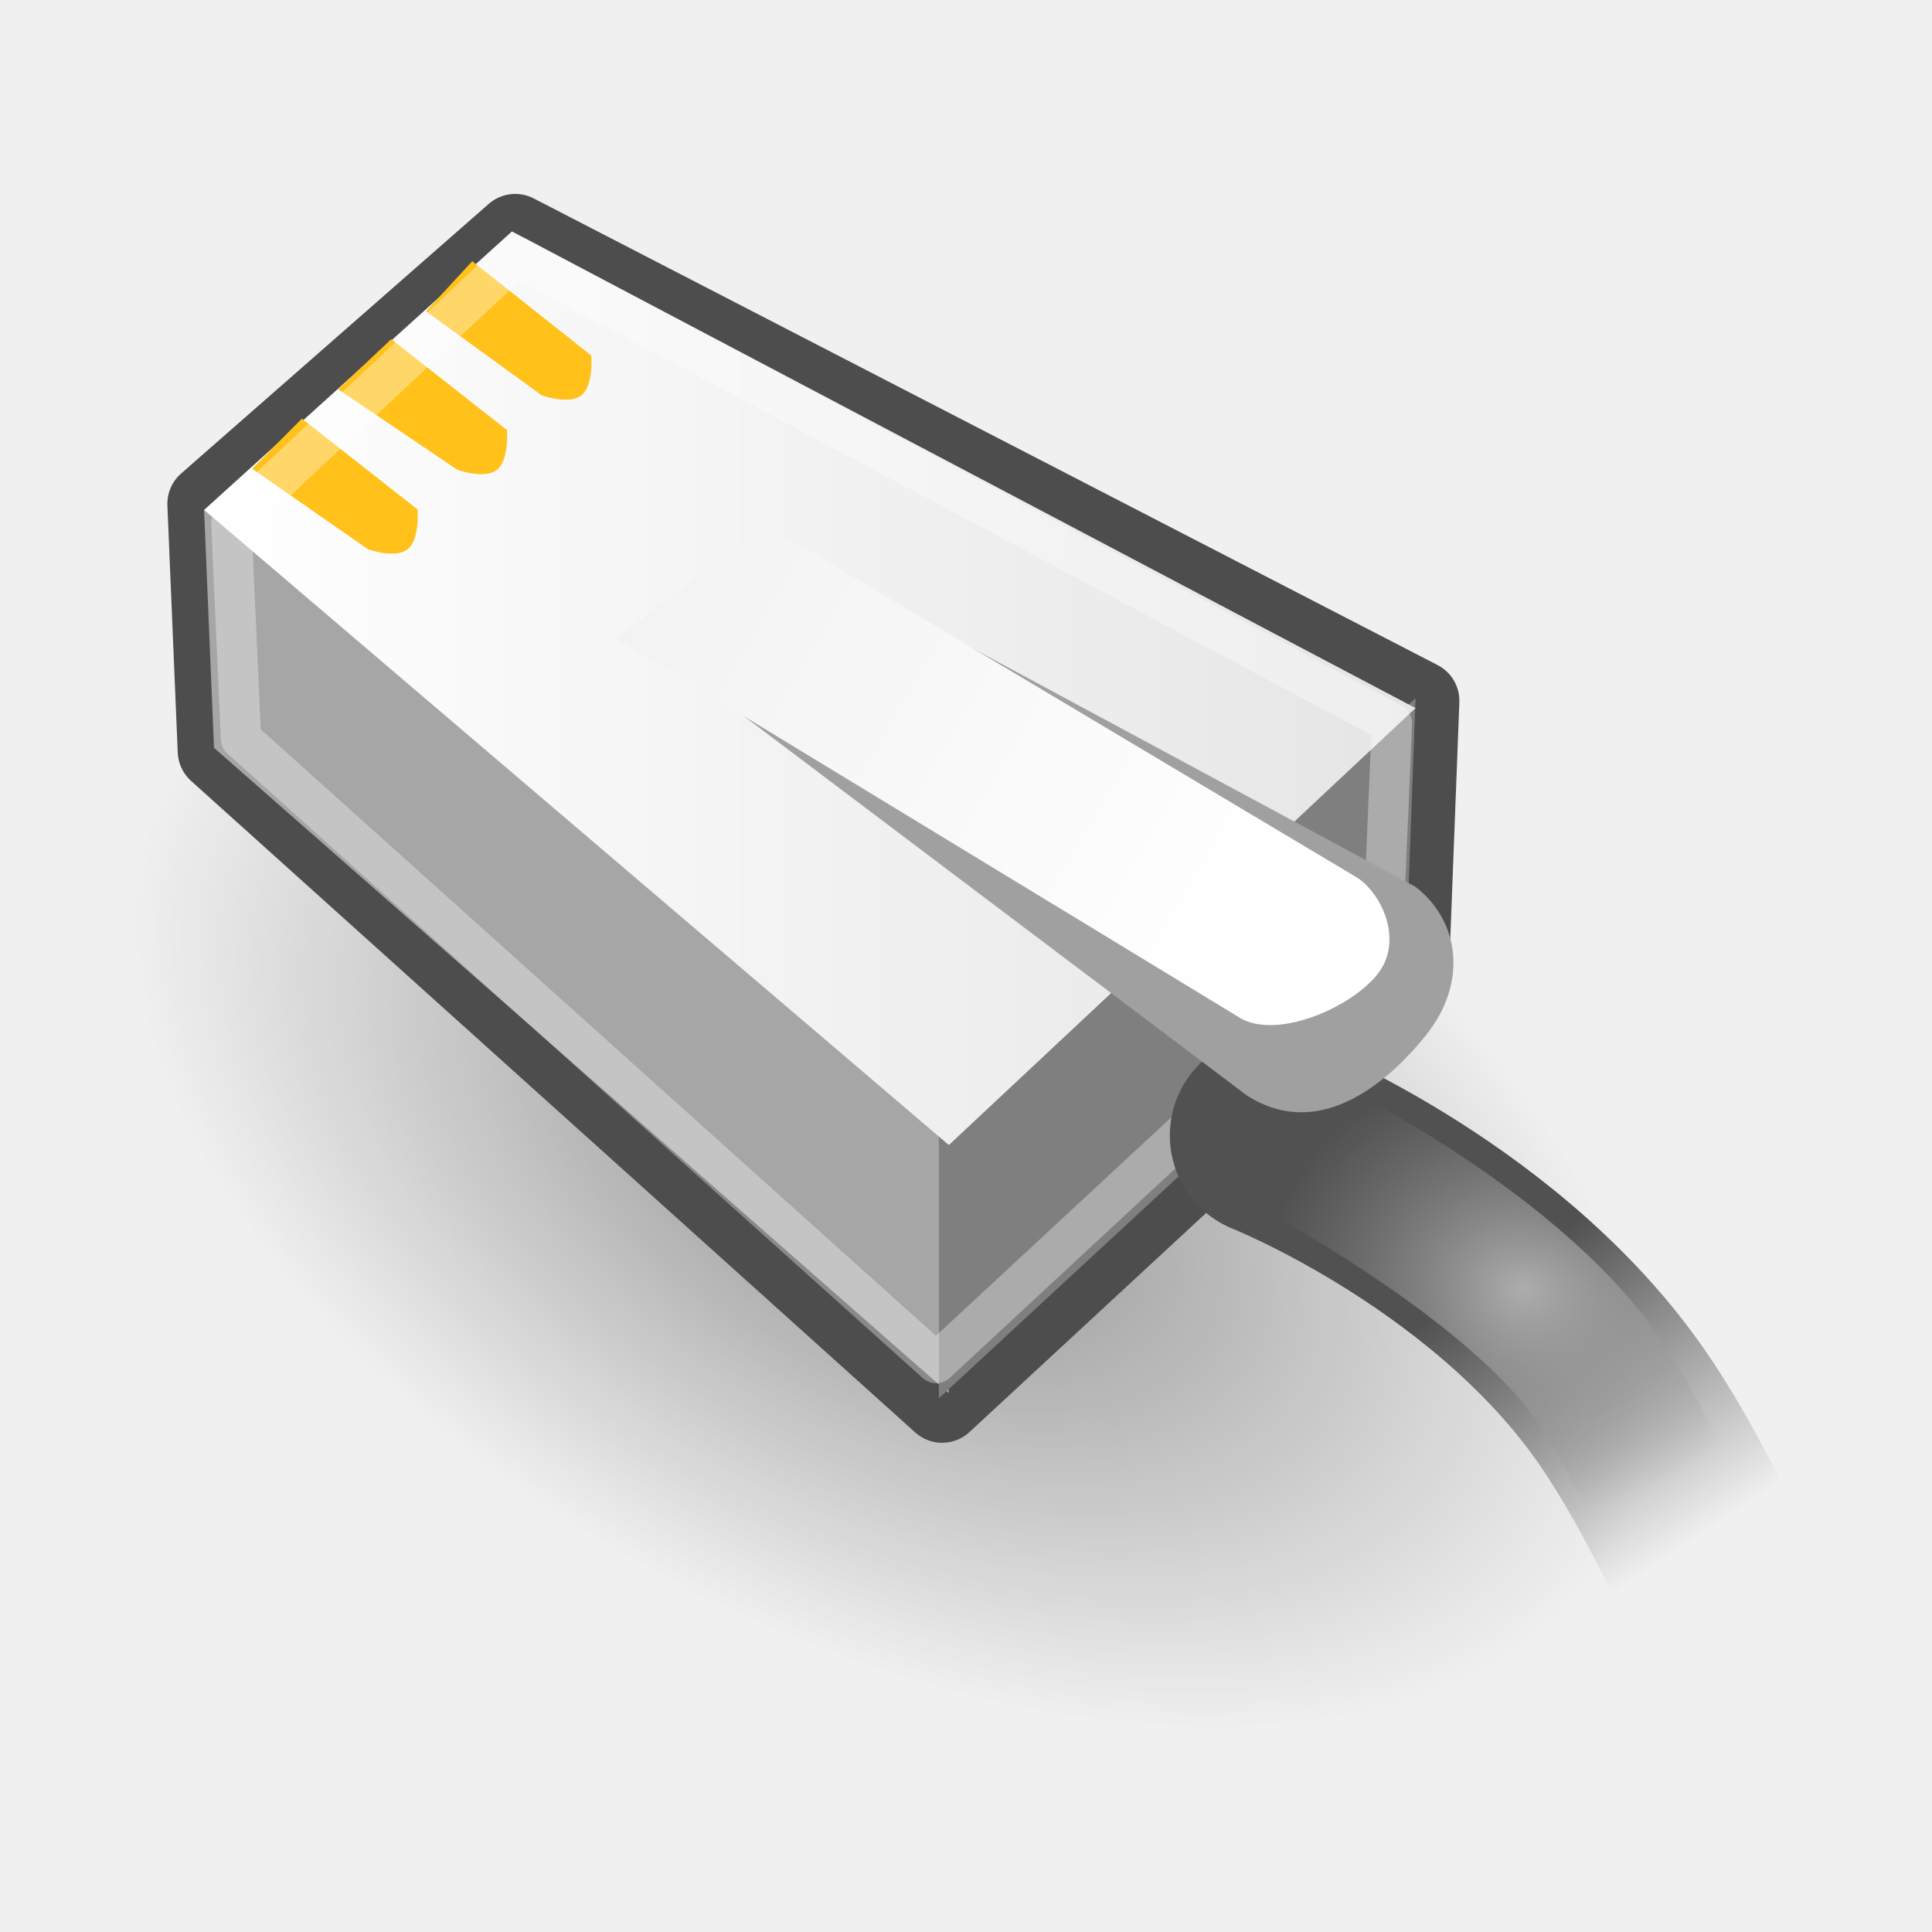
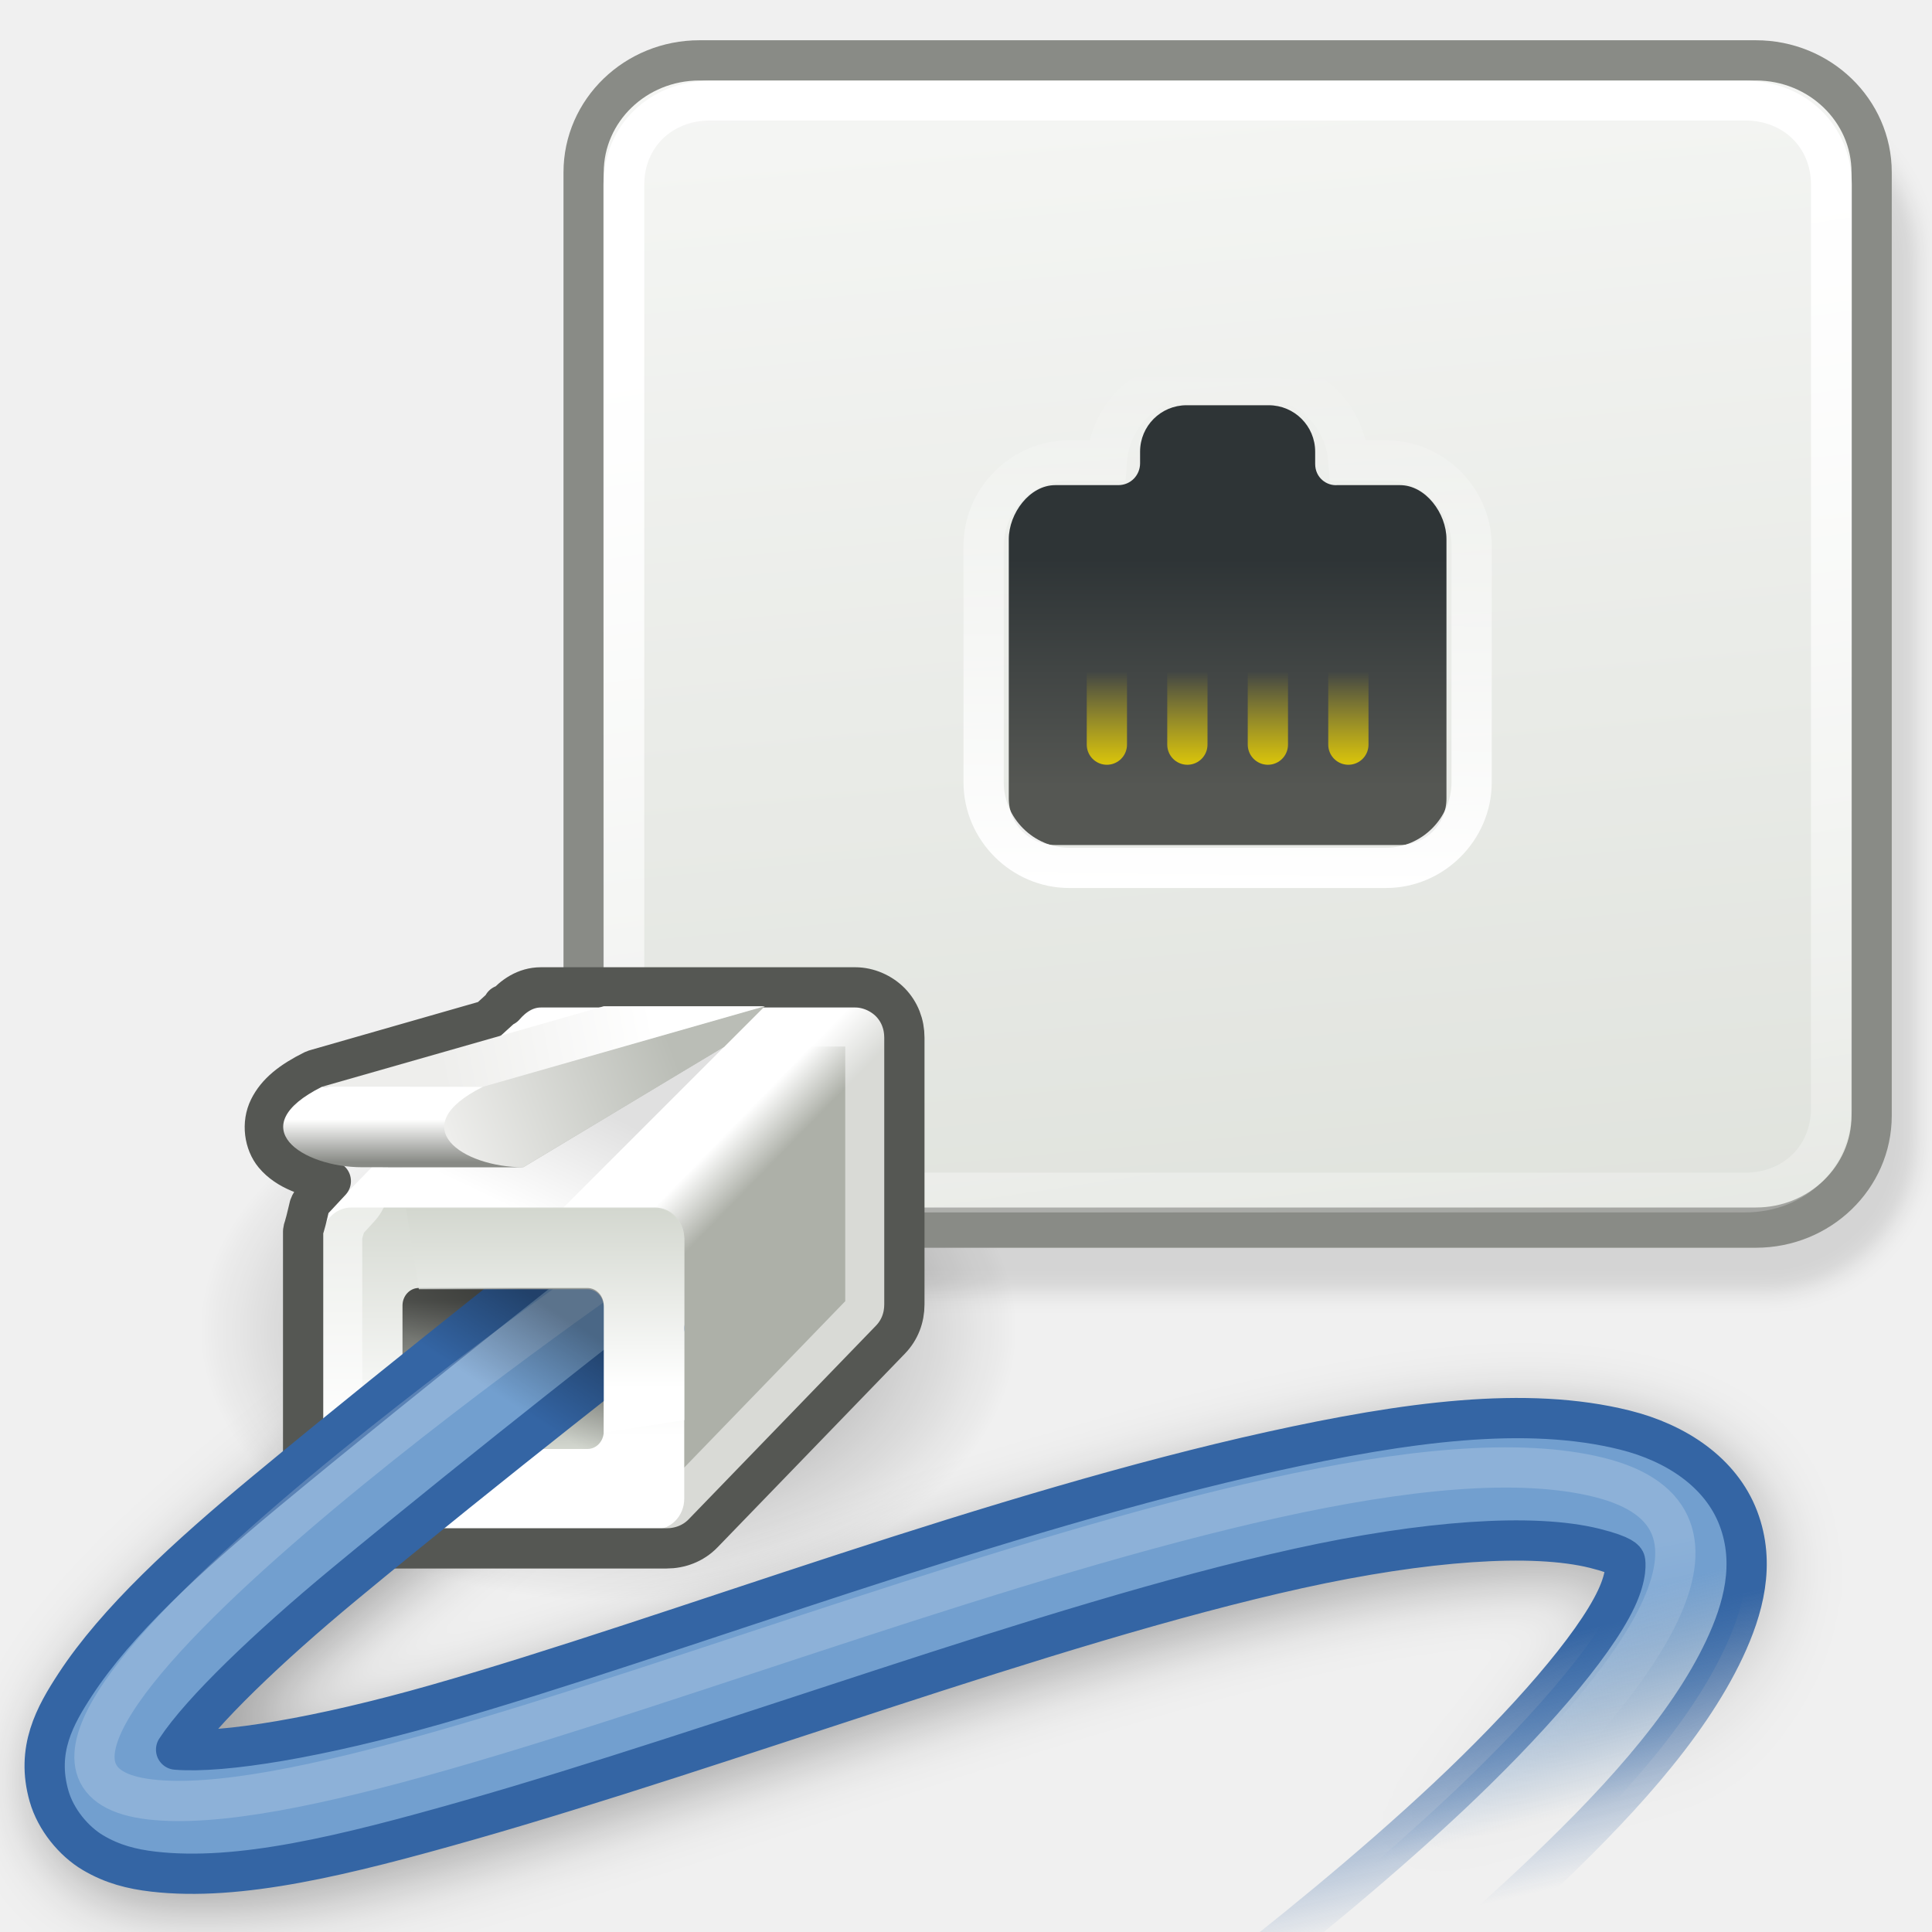
- <svg xmlns="http://www.w3.org/2000/svg" xmlns:xlink="http://www.w3.org/1999/xlink" width="48px" height="48px" id="svg11300">
-   <defs id="defs3">
-     <linearGradient id="linearGradient12836">
-       <stop id="stop12838" offset="0" style="stop-color:#515152;stop-opacity:1;" />
-       <stop id="stop12840" offset="1" style="stop-color:#515152;stop-opacity:0;" />
+ <svg xmlns="http://www.w3.org/2000/svg" xmlns:xlink="http://www.w3.org/1999/xlink" id="svg2" width="48" height="48" version="1.0">
+   <defs id="defs5">
+     <linearGradient id="linearGradient7822">
+       <stop style="stop-color:#000000;stop-opacity:1;" offset="0" id="stop7824" />
+       <stop style="stop-color:#000000;stop-opacity:0;" offset="1" id="stop7826" />
    </linearGradient>
-     <linearGradient id="linearGradient12828">
-       <stop id="stop12830" offset="0" style="stop-color:#cccccd;stop-opacity:1;" />
-       <stop style="stop-color:#adadae;stop-opacity:1;" offset="0" id="stop12862" />
-       <stop id="stop12832" offset="1" style="stop-color:#8f8f90;stop-opacity:0;" />
+     <linearGradient id="linearGradient7812">
+       <stop style="stop-color:#000000;stop-opacity:1;" offset="0" id="stop7814" />
+       <stop style="stop-color:#000000;stop-opacity:0;" offset="1" id="stop7816" />
    </linearGradient>
-     <linearGradient id="linearGradient12810">
-       <stop id="stop12812" offset="0" style="stop-color:#ffffff;stop-opacity:1;" />
-       <stop id="stop12814" offset="1" style="stop-color:#e5e5e5;stop-opacity:1;" />
+     <linearGradient id="linearGradient7688">
+       <stop style="stop-color:#000000;stop-opacity:1;" offset="0" id="stop7690" />
+       <stop style="stop-color:#000000;stop-opacity:0;" offset="1" id="stop7692" />
    </linearGradient>
-     <linearGradient id="linearGradient11625">
-       <stop id="stop11627" offset="0" style="stop-color:#fce94f;stop-opacity:1;" />
-       <stop id="stop11629" offset="1" style="stop-color:#fce94f;stop-opacity:0;" />
+     <linearGradient id="linearGradient7660">
+       <stop style="stop-color:#ffffff;stop-opacity:1;" offset="0" id="stop7662" />
+       <stop style="stop-color:#ffffff;stop-opacity:0;" offset="1" id="stop7664" />
    </linearGradient>
-     <linearGradient id="linearGradient11615">
-       <stop id="stop11617" offset="0" style="stop-color:#636363;stop-opacity:1;" />
-       <stop id="stop11619" offset="1" style="stop-color:#000000;stop-opacity:1;" />
+     <linearGradient id="linearGradient7652">
+       <stop style="stop-color:#729fcf;stop-opacity:1;" offset="0" id="stop7654" />
+       <stop style="stop-color:#729fcf;stop-opacity:0;" offset="1" id="stop7656" />
    </linearGradient>
-     <linearGradient id="linearGradient11602">
-       <stop id="stop11604" offset="0" style="stop-color:#f6f6f6;stop-opacity:1;" />
-       <stop id="stop11606" offset="1" style="stop-color:#e0e0e0;stop-opacity:1;" />
+     <linearGradient id="linearGradient7576">
+       <stop style="stop-color:#3465a4;stop-opacity:1" offset="0" id="stop7578" />
+       <stop style="stop-color:#3465a4;stop-opacity:0" offset="1" id="stop7580" />
    </linearGradient>
-     <linearGradient id="linearGradient11594">
-       <stop id="stop11596" offset="0" style="stop-color:#ffffff;stop-opacity:1;" />
-       <stop id="stop11598" offset="1" style="stop-color:#d1d1d1;stop-opacity:1;" />
+     <linearGradient id="linearGradient7438">
+       <stop style="stop-color:#ffffff;stop-opacity:1;" offset="0" id="stop7440" />
+       <stop style="stop-color:#ffffff;stop-opacity:0;" offset="1" id="stop7442" />
    </linearGradient>
-     <linearGradient id="linearGradient11520">
-       <stop id="stop11522" offset="0" style="stop-color:#ffffff;stop-opacity:1;" />
-       <stop id="stop11524" offset="1" style="stop-color:#dcdcdc;stop-opacity:1;" />
+     <linearGradient id="linearGradient7430">
+       <stop style="stop-color:#ffffff;stop-opacity:1;" offset="0" id="stop7432" />
+       <stop style="stop-color:#ffffff;stop-opacity:0;" offset="1" id="stop7434" />
    </linearGradient>
-     <linearGradient id="linearGradient11508">
-       <stop id="stop11510" offset="0" style="stop-color:#000000;stop-opacity:1;" />
-       <stop id="stop11512" offset="1" style="stop-color:#000000;stop-opacity:0;" />
+     <linearGradient id="linearGradient7422">
+       <stop style="stop-color:#edd400;stop-opacity:1;" offset="0" id="stop7424" />
+       <stop style="stop-color:#edd400;stop-opacity:0;" offset="1" id="stop7426" />
    </linearGradient>
-     <radialGradient gradientTransform="matrix(1.995058,-1.383691e-32,0,1.67151,-27.19988,-29.02822)" gradientUnits="userSpaceOnUse" r="20.531" fy="35.878" fx="24.446" cy="35.878" cx="24.446" id="radialGradient11526" xlink:href="#linearGradient11520" />
-     <radialGradient r="6.566" fy="44.565" fx="30.204" cy="44.565" cx="30.204" gradientTransform="matrix(1,0,0,0.338462,-4.933466e-14,29.48178)" gradientUnits="userSpaceOnUse" id="radialGradient11532" xlink:href="#linearGradient11508" />
-     <linearGradient gradientTransform="matrix(1.061966,0,0,0.837825,-4.389811,0.164729)" gradientUnits="userSpaceOnUse" y2="38.947" x2="31.799" y1="8.947" x1="20.092" id="linearGradient11600" xlink:href="#linearGradient11594" />
-     <linearGradient gradientTransform="matrix(1,0,0,0.837825,-2.875,0.164729)" gradientUnits="userSpaceOnUse" y2="39.447" x2="24.446" y1="12.947" x1="24.446" id="linearGradient11608" xlink:href="#linearGradient11602" />
-     <radialGradient r="4.75" fy="27.75" fx="25" cy="27.75" cx="25" gradientTransform="matrix(3.070491,2.727143e-15,-3.444813e-15,3.878514,-55.26225,-82.65742)" gradientUnits="userSpaceOnUse" id="radialGradient12909" xlink:href="#linearGradient11615" />
-     <linearGradient y2="27.375" x2="21.5" y1="30" x1="21.5" gradientTransform="matrix(1.01625,0,0,1,1.65875,-6.000012)" gradientUnits="userSpaceOnUse" id="linearGradient12918" xlink:href="#linearGradient11625" />
-     <linearGradient y2="27.375" x2="21.5" y1="30" x1="21.5" gradientTransform="matrix(0.985,0,0,1,0.315001,-6.000012)" gradientUnits="userSpaceOnUse" id="linearGradient12921" xlink:href="#linearGradient11625" />
-     <linearGradient y2="27.375" x2="21.5" y1="30" x1="21.5" gradientTransform="matrix(0.985,0,0,1.022813,-1.675625,-6.638771)" gradientUnits="userSpaceOnUse" id="linearGradient12924" xlink:href="#linearGradient11625" />
-     <linearGradient gradientTransform="matrix(0.755725,0,0,0.755725,-25.19847,17.09924)" y2="12.022" x2="62.591" y1="25.21" x1="84.999" gradientUnits="userSpaceOnUse" id="linearGradient12927" xlink:href="#linearGradient12810" />
-     <radialGradient r="7.006" fy="33.399" fx="88.593" cy="33.399" cx="88.593" gradientTransform="matrix(0.732463,0.172296,-0.147115,0.625415,-17.70794,5.185566)" gradientUnits="userSpaceOnUse" id="radialGradient12931" xlink:href="#linearGradient12828" />
-     <linearGradient gradientTransform="matrix(0.755725,0,0,0.755725,-24.84491,17.27602)" y2="36.656" x2="92.062" y1="31.656" x1="88.75" gradientUnits="userSpaceOnUse" id="linearGradient12934" xlink:href="#linearGradient12836" />
-     <linearGradient gradientTransform="matrix(0.755725,0,0,0.755725,-25.19847,17.09924)" y2="21.46" x2="87.529" y1="21.46" x1="65.624" gradientUnits="userSpaceOnUse" id="linearGradient12941" xlink:href="#linearGradient12810" />
-     <radialGradient r="6.566" fy="44.565" fx="30.204" cy="44.565" cx="30.204" gradientTransform="matrix(1,7.106946e-17,-4.3595e-17,0.338462,-5.036557e-14,29.48178)" gradientUnits="userSpaceOnUse" id="radialGradient12962" xlink:href="#linearGradient11508" />
-     <linearGradient xlink:href="#linearGradient12810" id="linearGradient3152" gradientUnits="userSpaceOnUse" gradientTransform="matrix(1.37407,0,0,1.37407,-85.1015,-12.38821)" x1="84.999" y1="25.21" x2="62.591" y2="12.022" />
-     <radialGradient xlink:href="#linearGradient12828" id="radialGradient3156" gradientUnits="userSpaceOnUse" gradientTransform="matrix(0.889444,0.209222,-0.178645,0.759454,-34.9767,-11.86445)" cx="88.593" cy="33.399" fx="88.593" fy="33.399" r="7.006" />
-     <linearGradient xlink:href="#linearGradient12836" id="linearGradient3159" gradientUnits="userSpaceOnUse" gradientTransform="matrix(1.37407,0,0,1.37407,-84.45865,-12.06679)" x1="88.75" y1="31.656" x2="92.062" y2="36.656" />
-     <linearGradient xlink:href="#linearGradient12810" id="linearGradient3166" gradientUnits="userSpaceOnUse" gradientTransform="matrix(1.37407,0,0,1.37407,-85.1015,-12.38821)" x1="65.624" y1="21.46" x2="87.529" y2="21.46" />
+     <linearGradient id="linearGradient7340">
+       <stop style="stop-color:#2e3436;stop-opacity:1;" offset="0" id="stop7342" />
+       <stop style="stop-color:#555753;stop-opacity:1" offset="1" id="stop7344" />
+     </linearGradient>
+     <linearGradient id="linearGradient7277">
+       <stop style="stop-color:#555753;stop-opacity:1" offset="0" id="stop7279" />
+       <stop style="stop-color:#d3d7cf;stop-opacity:1" offset="1" id="stop7281" />
+     </linearGradient>
+     <linearGradient id="linearGradient7269">
+       <stop id="stop7271" offset="0" style="stop-color:#ffffff;stop-opacity:1;" />
+       <stop id="stop7273" offset="1" style="stop-color:#d3d7cf;stop-opacity:1" />
+     </linearGradient>
+     <linearGradient id="linearGradient7263">
+       <stop id="stop7265" offset="0" style="stop-color:#adb0a8;stop-opacity:1;" />
+       <stop id="stop7267" offset="1" style="stop-color:#ffffff;stop-opacity:1" />
+     </linearGradient>
+     <linearGradient id="linearGradient7257">
+       <stop id="stop7259" offset="0" style="stop-color:#000000;stop-opacity:1" />
+       <stop id="stop7261" offset="1" style="stop-color:#000000;stop-opacity:0;" />
+     </linearGradient>
+     <linearGradient id="linearGradient7245">
+       <stop style="stop-color:#eeeeec;stop-opacity:1;" offset="0" id="stop7247" />
+       <stop style="stop-color:#ffffff;stop-opacity:1;" offset="1" id="stop7249" />
+     </linearGradient>
+     <linearGradient id="linearGradient7237">
+       <stop style="stop-color:#eeeeec;stop-opacity:1" offset="0" id="stop7239" />
+       <stop style="stop-color:#babdb6;stop-opacity:1;" offset="1" id="stop7241" />
+     </linearGradient>
+     <linearGradient id="linearGradient7186">
+       <stop style="stop-color:#888a85;stop-opacity:1;" offset="0" id="stop7188" />
+       <stop style="stop-color:#ffffff;stop-opacity:1;" offset="1" id="stop7190" />
+     </linearGradient>
+     <linearGradient id="linearGradient6991">
+       <stop style="stop-color:#d3d7cf;stop-opacity:1" offset="0" id="stop6993" />
+       <stop style="stop-color:#ffffff;stop-opacity:1" offset="1" id="stop6995" />
+     </linearGradient>
+     <linearGradient xlink:href="#linearGradient6991" id="linearGradient6047" gradientUnits="userSpaceOnUse" gradientTransform="matrix(2,0,0,1.933333,43.5,0.533333)" x1="-7.975" y1="25.357" x2="-11.006" y2="-6.568" />
+     <linearGradient xlink:href="#linearGradient7340" id="linearGradient7346" x1="32.812" y1="21" x2="32.812" y2="26.205" gradientUnits="userSpaceOnUse" gradientTransform="matrix(1.08749,0,0,1.086371,-1.580953,-8.943347)" />
+     <linearGradient xlink:href="#linearGradient7422" id="linearGradient7428" x1="30.312" y1="27.313" x2="30.312" y2="24.688" gradientUnits="userSpaceOnUse" />
+     <linearGradient xlink:href="#linearGradient7430" id="linearGradient7436" x1="28.875" y1="29" x2="29" y2="16" gradientUnits="userSpaceOnUse" gradientTransform="translate(1,-7)" />
+     <linearGradient xlink:href="#linearGradient7438" id="linearGradient7444" x1="-7.852" y1="3.755" x2="-5.51" y2="18.938" gradientUnits="userSpaceOnUse" />
+     <linearGradient xlink:href="#linearGradient7422" id="linearGradient7446" gradientUnits="userSpaceOnUse" x1="30.312" y1="27.313" x2="30.312" y2="24.688" />
+     <linearGradient xlink:href="#linearGradient7422" id="linearGradient7448" gradientUnits="userSpaceOnUse" x1="30.312" y1="27.313" x2="30.312" y2="24.688" />
+     <linearGradient xlink:href="#linearGradient7422" id="linearGradient7450" gradientUnits="userSpaceOnUse" x1="30.312" y1="27.313" x2="30.312" y2="24.688" />
+     <linearGradient xlink:href="#linearGradient7422" id="linearGradient7452" gradientUnits="userSpaceOnUse" x1="30.312" y1="27.313" x2="30.312" y2="24.688" />
+     <linearGradient xlink:href="#linearGradient7263" id="linearGradient7555" gradientUnits="userSpaceOnUse" x1="1.626" y1="55.219" x2="0.822" y2="54.416" />
+     <linearGradient xlink:href="#linearGradient7269" id="linearGradient7557" gradientUnits="userSpaceOnUse" gradientTransform="matrix(0.9642856,0,0,0.9722222,-0.2500008,1.694444)" x1="-4.221" y1="59.879" x2="-4.221" y2="54.708" />
+     <linearGradient xlink:href="#linearGradient7257" id="linearGradient7559" gradientUnits="userSpaceOnUse" gradientTransform="translate(-4,-24)" x1="-1.989" y1="51.138" x2="-3.359" y2="54" />
+     <linearGradient xlink:href="#linearGradient7237" id="linearGradient7561" gradientUnits="userSpaceOnUse" gradientTransform="translate(-4,-24)" x1="-4.685" y1="52.64" x2="0.884" y2="50.563" />
+     <linearGradient xlink:href="#linearGradient7245" id="linearGradient7563" gradientUnits="userSpaceOnUse" gradientTransform="translate(-4,-24)" x1="-5.082" y1="50.519" x2="0.265" y2="49.458" />
+     <linearGradient xlink:href="#linearGradient7186" id="linearGradient7565" gradientUnits="userSpaceOnUse" gradientTransform="translate(-4,-24)" x1="-5.969" y1="52.875" x2="-5.969" y2="51.812" />
+     <linearGradient xlink:href="#linearGradient7277" id="linearGradient7567" gradientUnits="userSpaceOnUse" gradientTransform="matrix(1,0,0,1.028572,-4,-25.14287)" x1="-3.536" y1="55.867" x2="-3.536" y2="59.445" />
+     <linearGradient xlink:href="#linearGradient7269" id="linearGradient7574" gradientUnits="userSpaceOnUse" gradientTransform="matrix(1.125,0,0,1.166667,15.875,-34.13542)" x1="-4.11" y1="58.808" x2="-4.11" y2="55" />
+     <linearGradient xlink:href="#linearGradient7576" id="linearGradient7582" x1="38.75" y1="40.625" x2="40.125" y2="46.562" gradientUnits="userSpaceOnUse" />
+     <linearGradient xlink:href="#linearGradient7652" id="linearGradient7658" x1="37.625" y1="40.312" x2="38.875" y2="45.062" gradientUnits="userSpaceOnUse" />
+     <linearGradient xlink:href="#linearGradient7660" id="linearGradient7666" x1="41.188" y1="38.312" x2="42.124" y2="42.938" gradientUnits="userSpaceOnUse" />
+     <linearGradient xlink:href="#linearGradient7688" id="linearGradient7694" x1="28.625" y1="41.125" x2="30.5" y2="47.812" gradientUnits="userSpaceOnUse" />
+     <linearGradient xlink:href="#linearGradient7812" id="linearGradient7818" x1="-6.406" y1="32.438" x2="-7.781" y2="34.562" gradientUnits="userSpaceOnUse" />
+     <radialGradient xlink:href="#linearGradient7822" id="radialGradient7828" cx="14.363" cy="34.786" fx="14.363" fy="34.786" r="8.795" gradientTransform="matrix(1,0,0,0.6884422,0,10.83783)" gradientUnits="userSpaceOnUse" />
+     <filter id="filter5386">
+       <feGaussianBlur stdDeviation="0.263" id="feGaussianBlur5388" />
+     </filter>
+     <filter id="filter5406">
+       <feGaussianBlur stdDeviation="0.782" id="feGaussianBlur5408" />
+     </filter>
  </defs>
-   <g id="layer1">
-     <path transform="matrix(2.752736,1.43844,-2.455422,4.679605,48.40044,-223.0412)" d="M 36.77 44.565 A 6.566 2.222 0 1 1  23.638,44.565 A 6.566 2.222 0 1 1  36.77 44.565 z" id="path12960" style="opacity:0.406;color:#000000;fill:url(#radialGradient12962);fill-opacity:1;fill-rule:evenodd;stroke:none;stroke-width:2.814;stroke-linecap:butt;stroke-linejoin:miter;marker:none;marker-start:none;marker-mid:none;marker-end:none;stroke-miterlimit:10;stroke-dasharray:none;stroke-dashoffset:0;stroke-opacity:1;visibility:visible;display:inline;overflow:visible" />
-     <path id="path12803" d="M 12.801,5.818 L 5.158,12.517 L 5.415,18.657 L 23.407,34.845 L 35.001,24.111 L 35.258,17.412 L 12.801,5.818 z " style="color:#000000;fill:#484848;fill-opacity:1;fill-rule:evenodd;stroke:#4d4d4d;stroke-width:2;stroke-linecap:round;stroke-linejoin:round;marker:none;marker-start:none;marker-mid:none;marker-end:none;stroke-miterlimit:10;stroke-dasharray:none;stroke-dashoffset:0;stroke-opacity:1;visibility:visible;display:inline;overflow:visible" />
-     <path id="path12787" d="M 5.07,12.658 L 5.317,18.579 L 23.574,34.616 L 23.327,28.201 L 5.07,12.658 z " style="color:#000000;fill:#a6a6a6;fill-opacity:1;fill-rule:evenodd;stroke:none;stroke-width:1;stroke-linecap:butt;stroke-linejoin:bevel;marker:none;marker-start:none;marker-mid:none;marker-end:none;stroke-miterlimit:10;stroke-dasharray:none;stroke-dashoffset:0;stroke-opacity:1;visibility:visible;display:inline;overflow:visible" />
-     <path id="path12789" d="M 23.327,28.201 L 23.327,34.739 L 34.923,24.007 L 35.169,17.346 L 23.327,28.201 z " style="color:#000000;fill:#7f7f7f;fill-opacity:1;fill-rule:evenodd;stroke:none;stroke-width:1;stroke-linecap:butt;stroke-linejoin:bevel;marker:none;marker-start:none;marker-mid:none;marker-end:none;stroke-miterlimit:10;stroke-dasharray:none;stroke-dashoffset:0;stroke-opacity:1;visibility:visible;display:inline;overflow:visible" />
-     <path id="path12791" d="M 5.07,12.669 L 23.574,28.448 L 35.169,17.592 L 12.719,5.75 L 5.07,12.669 z " style="color:#000000;fill:url(#linearGradient3166);fill-opacity:1;fill-rule:evenodd;stroke:none;stroke-width:1;stroke-linecap:butt;stroke-linejoin:bevel;marker:none;marker-start:none;marker-mid:none;marker-end:none;stroke-miterlimit:10;stroke-dasharray:none;stroke-dashoffset:0;stroke-opacity:1;visibility:visible;display:inline;overflow:visible" />
-     <path id="path12793" d="M 6.266,11.645 L 9.141,13.645 C 9.141,13.645 9.82,13.892 10.128,13.645 C 10.436,13.398 10.375,12.658 10.375,12.658 L 7.5,10.4 L 6.266,11.645 z " style="color:#000000;fill:#ffc11a;fill-opacity:1;fill-rule:evenodd;stroke:none;stroke-width:1;stroke-linecap:butt;stroke-linejoin:bevel;marker:none;marker-start:none;marker-mid:none;marker-end:none;stroke-miterlimit:10;stroke-dasharray:none;stroke-dashoffset:0;stroke-opacity:1;visibility:visible;display:inline;overflow:visible" />
-     <path style="color:#000000;fill:#ffc11a;fill-opacity:1;fill-rule:evenodd;stroke:none;stroke-width:1;stroke-linecap:butt;stroke-linejoin:bevel;marker:none;marker-start:none;marker-mid:none;marker-end:none;stroke-miterlimit:10;stroke-dasharray:none;stroke-dashoffset:0;stroke-opacity:1;visibility:visible;display:inline;overflow:visible" d="M 8.401,9.671 L 11.362,11.671 C 11.362,11.671 12.04,11.918 12.348,11.671 C 12.657,11.425 12.595,10.684 12.595,10.684 L 9.72,8.427 L 8.401,9.671 z " id="path12795" />
-     <path id="path12797" d="M 10.584,7.735 L 13.459,9.821 C 13.459,9.821 14.137,10.068 14.446,9.821 C 14.754,9.574 14.692,8.834 14.692,8.834 L 11.732,6.49 L 10.584,7.735 z " style="color:#000000;fill:#ffc11a;fill-opacity:1;fill-rule:evenodd;stroke:none;stroke-width:1;stroke-linecap:butt;stroke-linejoin:bevel;marker:none;marker-start:none;marker-mid:none;marker-end:none;stroke-miterlimit:10;stroke-dasharray:none;stroke-dashoffset:0;stroke-opacity:1;visibility:visible;display:inline;overflow:visible" />
-     <path style="opacity:0.342;color:#000000;fill:none;fill-opacity:1;fill-rule:evenodd;stroke:#ffffff;stroke-width:1;stroke-linecap:round;stroke-linejoin:round;marker:none;marker-start:none;marker-mid:none;marker-end:none;stroke-miterlimit:10;stroke-dasharray:none;stroke-dashoffset:0;stroke-opacity:1;visibility:visible;display:inline;overflow:visible" d="M 12.83,6.369 L 5.748,13.005 L 5.987,18.351 L 23.258,33.865 L 34.344,23.575 L 34.582,17.97 L 12.83,6.369 z " id="path12820" />
-     <path id="path12822" d="M 31.564,28.211 C 31.564,28.211 37.404,30.529 40.496,35.253 C 43.587,39.976 45.305,46.846 45.305,46.846" style="color:#000000;fill:none;fill-opacity:1;fill-rule:evenodd;stroke:url(#linearGradient3159);stroke-width:5;stroke-linecap:round;stroke-linejoin:bevel;marker:none;marker-start:none;marker-mid:none;marker-end:none;stroke-miterlimit:10;stroke-dasharray:none;stroke-dashoffset:0;stroke-opacity:1;visibility:visible;display:inline;overflow:visible" />
-     <path id="path12824" d="M 32.201,26.733 C 31.368,26.834 30.709,27.486 30.601,28.318 C 30.493,29.15 30.963,29.949 31.742,30.26 C 31.742,30.26 36.625,32.925 38.261,35.424 C 40.05,38.157 41.243,42.622 41.243,42.622 C 41.497,43.604 42.498,44.195 43.48,43.941 C 44.462,43.688 45.053,42.686 44.799,41.704 C 44.799,41.704 43.699,36.993 41.358,33.417 C 38.864,29.606 33.118,26.876 33.118,26.876 C 32.83,26.75 32.514,26.701 32.201,26.733 z " style="color:#000000;fill:url(#radialGradient3156);fill-opacity:1;fill-rule:evenodd;stroke:none;stroke-width:4;stroke-linecap:round;stroke-linejoin:bevel;marker:none;marker-start:none;marker-mid:none;marker-end:none;stroke-miterlimit:10;stroke-dasharray:none;stroke-dashoffset:0;stroke-opacity:1;visibility:visible;display:inline;overflow:visible" />
-     <path style="color:#000000;fill:#a0a0a1;fill-opacity:1;fill-rule:evenodd;stroke:none;stroke-width:1;stroke-linecap:butt;stroke-linejoin:bevel;marker:none;marker-start:none;marker-mid:none;marker-end:none;stroke-miterlimit:10;stroke-dasharray:none;stroke-dashoffset:0;stroke-opacity:1;visibility:visible;display:inline;overflow:visible" d="M 15.926,15.865 L 30.975,27.214 C 32.702,28.324 34.368,27.029 35.416,25.734 C 36.465,24.439 36.28,22.897 35.169,22.033 L 19.133,13.398 L 15.926,15.865 z " id="path12801" />
-     <path id="path12799" d="M 15.309,15.865 L 30.729,25.241 C 31.592,25.857 33.442,25.117 34.183,24.254 C 34.923,23.39 34.306,22.157 33.689,21.787 L 19.01,13.028 L 15.309,15.865 z " style="color:#000000;fill:url(#linearGradient3152);fill-opacity:1;fill-rule:evenodd;stroke:none;stroke-width:1;stroke-linecap:butt;stroke-linejoin:bevel;marker:none;marker-start:none;marker-mid:none;marker-end:none;stroke-miterlimit:10;stroke-dasharray:none;stroke-dashoffset:0;stroke-opacity:1;visibility:visible;display:inline;overflow:visible" />
+   <path style="fill:#ffffff;fill-opacity:1;fill-rule:evenodd;stroke:none;stroke-width:1;stroke-linecap:round;stroke-linejoin:miter;stroke-miterlimit:4;stroke-dashoffset:0.7;stroke-opacity:0.992" d="M 5,12 L 8,12 L 10,12 L 7,12 L 5,12 z " id="path7013" />
+   <path style="opacity:0.459;fill:url(#radialGradient7828);fill-opacity:1;fill-rule:evenodd;stroke:none;stroke-width:1;stroke-linecap:round;stroke-linejoin:round;stroke-miterlimit:4;stroke-dasharray:none;stroke-dashoffset:0.7;stroke-opacity:1" id="path7820" d="M 23.158 34.786 A 8.795 6.055 0 1 1  5.568,34.786 A 8.795 6.055 0 1 1  23.158 34.786 z" transform="matrix(1.155993,0,0,1.116788,-1.489239,-5.812592)" />
+   <rect style="opacity:0.12;fill:#000000;fill-opacity:1;fill-rule:evenodd;stroke:none;stroke-width:1;stroke-linecap:round;stroke-linejoin:round;stroke-miterlimit:4;stroke-dasharray:none;stroke-dashoffset:0.7;stroke-opacity:0.992;filter:url(#filter5386)" id="rect7696" width="32" height="29" x="15.375" y="2.875" rx="3.723" ry="3.723" transform="matrix(1.015625,0,0,1.015625,-0.4902344,-0.2714844)" />
+   <rect style="fill:url(#linearGradient6047);fill-opacity:1;fill-rule:evenodd;stroke:#888a85;stroke-width:1;stroke-linecap:round;stroke-linejoin:round;stroke-miterlimit:4;stroke-dasharray:none;stroke-dashoffset:0.7;stroke-opacity:0.992" id="rect5925" width="32" height="29" x="14.5" y="1.5" rx="2.877" ry="2.781" />
+   <path style="fill:none;fill-opacity:1;fill-rule:evenodd;stroke:url(#linearGradient7444);stroke-width:0.473;stroke-linecap:round;stroke-linejoin:round;stroke-miterlimit:4;stroke-dasharray:none;stroke-dashoffset:0.7;stroke-opacity:0.992" id="path6964" d="M -12.5,1.5 C -13.073,1.5 -13.5,1.927 -13.5,2.5 L -13.5,13.5 C -13.5,14.073 -13.073,14.5 -12.5,14.5 L -0.5,14.5 C 0.073,14.5 0.5,14.073 0.5,13.5 L 0.5,2.5 C 0.5,1.927 0.073,1.5 -0.5,1.5 L -12.5,1.5 z " transform="matrix(2.142857,0,0,2.08678,44.42857,-0.6301697)" />
+   <path style="opacity:0.319;fill:url(#linearGradient7694);fill-opacity:1;fill-rule:evenodd;stroke:none;stroke-width:1;stroke-linecap:butt;stroke-linejoin:round;stroke-miterlimit:4;stroke-dasharray:none;stroke-opacity:1;filter:url(#filter5406)" id="path7678" d="M 14.688,31 C 14.619,31.018 14.555,31.05 14.5,31.094 C 14.5,31.094 10.195,34.416 6.281,37.656 C 4.316,39.283 2.516,40.914 1.438,42.562 C 0.915,43.362 0.334,44.405 0.719,45.75 C 0.928,46.481 1.455,47.11 2.062,47.469 C 2.617,47.796 3.167,47.933 3.75,48 C 6.021,48.262 8.658,47.609 11.781,46.719 C 14.912,45.826 18.485,44.604 22.062,43.438 C 25.64,42.271 29.262,41.155 32.375,40.469 C 35.482,39.784 38.134,39.627 39.5,39.969 C 39.719,40.023 39.763,40.031 39.844,40.062 C 39.824,40.169 39.787,40.288 39.688,40.5 C 39.197,41.541 37.544,43.482 35.625,45.281 C 31.78,48.886 26.844,52.375 26.844,52.375 C 26.73,52.453 26.653,52.573 26.63,52.708 C 26.606,52.843 26.638,52.982 26.719,53.094 L 28.469,55.531 C 28.638,55.738 28.938,55.779 29.156,55.625 C 29.156,55.625 34.221,52.113 38.375,48.219 C 40.449,46.274 42.326,44.285 43.312,42.188 C 43.805,41.141 44.158,39.848 43.656,38.531 C 43.146,37.192 41.882,36.377 40.5,36.031 C 37.894,35.38 34.829,35.822 31.469,36.562 C 28.103,37.305 24.426,38.447 20.812,39.625 C 17.2,40.803 13.694,41.995 10.719,42.844 C 8.538,43.466 6.827,43.771 5.594,43.875 C 6.379,43 7.471,41.918 8.844,40.781 C 12.555,37.709 16.812,34.406 16.812,34.406 C 17.03,34.246 17.084,33.945 16.938,33.719 L 15.25,31.219 C 15.131,31.031 14.903,30.942 14.688,31 z" transform="translate(0.25,-0.625)" />
+   <g id="g7542" transform="translate(20,0)">
+     <g transform="matrix(1.166667,0,0,1.2,-3.833333,-36.2)" id="g7162">
+       <path style="fill:url(#linearGradient7555);fill-opacity:1;fill-rule:evenodd;stroke:none;stroke-width:1;stroke-linecap:round;stroke-linejoin:miter;stroke-miterlimit:4;stroke-dashoffset:0.7;stroke-opacity:0.992" d="M -2.344,51 C -2.549,51 -2.725,51.101 -2.844,51.25 L -6.859,55.25 C -6.894,55.382 -6.958,55.521 -7,55.656 L -7,61.177 C -7,61.541 -6.703,61.833 -6.344,61.833 L 0.344,61.833 C 0.524,61.833 0.695,61.764 0.812,61.646 L 4.812,57.646 C 4.93,57.527 5,57.359 5,57.177 L 5,51.656 C 5,51.474 4.93,51.306 4.812,51.188 C 4.693,51.069 4.524,51 4.344,51 L -2.344,51 z " id="rect6100" />
+       <path style="fill:url(#linearGradient7557);fill-opacity:1;fill-rule:evenodd;stroke:none;stroke-width:1;stroke-linecap:round;stroke-linejoin:miter;stroke-miterlimit:4;stroke-dashoffset:0.7;stroke-opacity:0.992" d="M -6.374,55.167 L 0.088,55.167 C 0.435,55.167 0.714,55.451 0.714,55.805 L 0.714,61.195 C 0.714,61.549 0.435,61.833 0.088,61.833 L -6.374,61.833 C -6.721,61.833 -7,61.549 -7,61.195 L -7,55.805 C -7,55.451 -6.721,55.167 -6.374,55.167 z " id="path6105" />
+     </g>
+     <path id="path7253" d="M -5,25 L -10,30 L -6,30 L -1,25 L -5,25" style="opacity:0.123;fill:url(#linearGradient7559);fill-opacity:1;fill-rule:evenodd;stroke:none;stroke-width:1px;stroke-linecap:butt;stroke-linejoin:miter;stroke-opacity:1" />
+     <path id="path6126" d="M -1,25 L -10.5,29 L -7,29 L -2,26 L -1,25" style="fill:#babdb6;fill-rule:evenodd;stroke:none;stroke-width:1px;stroke-linecap:butt;stroke-linejoin:miter;stroke-opacity:1" />
+     <path id="path7235" d="M -6.562,25.5 C -6.586,25.5 -6.617,25.506 -6.719,25.625 C -6.749,25.648 -6.78,25.669 -6.812,25.688 C -6.832,25.709 -6.853,25.73 -6.875,25.75 C -6.895,25.772 -6.916,25.793 -6.938,25.812 L -6.969,25.812 C -6.989,25.834 -7.009,25.855 -7.031,25.875 L -7.219,26.062 C -7.326,26.163 -7.454,26.238 -7.594,26.281 L -11.844,27.5 C -12.244,27.708 -12.378,27.849 -12.438,27.969 C -12.438,27.971 -12.403,28.103 -12.438,28.062 C -12.356,28.161 -12.077,28.315 -11.594,28.406 C -11.254,28.475 -10.977,28.72 -10.867,29.049 C -10.757,29.378 -10.832,29.741 -11.062,30 L -11.406,30.375 C -11.426,30.463 -11.46,30.545 -11.5,30.688 C -11.507,30.714 -11.492,30.723 -11.5,30.75 L -11.5,37.25 C -11.5,37.304 -11.5,37.366 -11.438,37.438 C -11.406,37.474 -11.334,37.5 -11.281,37.5 L -3.438,37.5 C -3.345,37.5 -3.269,37.49 -3.219,37.438 C -3.219,37.427 -3.219,37.417 -3.219,37.406 L 1.438,32.594 C 1.49,32.54 1.5,32.515 1.5,32.406 L 1.5,25.781 C 1.5,25.673 1.49,25.617 1.438,25.562 C 1.401,25.525 1.283,25.5 1.25,25.5 L -6.562,25.5 z " style="opacity:0.534;fill:none;fill-opacity:1;fill-rule:evenodd;stroke:#ffffff;stroke-width:1;stroke-linecap:round;stroke-linejoin:round;stroke-miterlimit:4;stroke-dashoffset:0.7;stroke-opacity:1" />
+     <path id="path7229" d="M -6.562,24.531 C -6.95,24.531 -7.254,24.75 -7.469,25 L -7.5,24.969 L -7.531,25.031 L -7.875,25.344 L -12.125,26.562 C -12.157,26.57 -12.189,26.58 -12.219,26.594 C -12.768,26.868 -13.121,27.148 -13.312,27.531 C -13.504,27.915 -13.429,28.398 -13.188,28.688 C -12.859,29.081 -12.33,29.24 -11.781,29.344 L -12.188,29.781 C -12.244,29.833 -12.287,29.897 -12.312,29.969 C -12.344,30.09 -12.382,30.285 -12.438,30.469 C -12.454,30.509 -12.464,30.551 -12.469,30.594 L -12.469,37.25 C -12.469,37.549 -12.356,37.832 -12.156,38.062 C -11.957,38.293 -11.645,38.469 -11.281,38.469 L -3.438,38.469 C -3.114,38.469 -2.781,38.353 -2.531,38.094 L 2.125,33.281 C 2.351,33.046 2.469,32.742 2.469,32.406 L 2.469,25.781 C 2.469,25.446 2.351,25.141 2.125,24.906 C 1.901,24.677 1.574,24.531 1.25,24.531 L -6.562,24.531 z " style="fill:none;fill-opacity:1;fill-rule:evenodd;stroke:#555753;stroke-width:1;stroke-linecap:round;stroke-linejoin:round;stroke-miterlimit:4;stroke-dashoffset:0.7;stroke-opacity:1" />
+     <path id="path7184" d="M -1,25 L -12,27.5 L -10,29 L -7,29 L -2,26 L -1,25" style="fill:url(#linearGradient7561);fill-opacity:1;fill-rule:evenodd;stroke:none;stroke-width:1px;stroke-linecap:butt;stroke-linejoin:miter;stroke-opacity:1" />
+     <path id="path7171" d="M -5,25 L -12,27 L -8,27 L -1,25 L -5,25" style="fill:url(#linearGradient7563);fill-opacity:1;fill-rule:evenodd;stroke:none;stroke-width:1px;stroke-linecap:butt;stroke-linejoin:miter;stroke-opacity:1" />
+     <path id="rect7173" d="M -12,27 L -8.287,27 L -8,27 C -10,28 -8.5,29 -7,29 L -11,29 C -12.5,29 -14,28 -12,27 z " style="fill:url(#linearGradient7565);fill-opacity:1;fill-rule:evenodd;stroke:none;stroke-width:1;stroke-linecap:round;stroke-linejoin:round;stroke-miterlimit:4;stroke-dashoffset:0.7;stroke-opacity:1" />
+     <path style="fill:url(#linearGradient7567);fill-opacity:1;fill-rule:evenodd;stroke:none;stroke-width:1;stroke-linecap:round;stroke-linejoin:miter;stroke-miterlimit:4;stroke-dashoffset:0.7;stroke-opacity:0.992" d="M -9.594,32 L -5.406,32 C -5.181,32 -5,32.195 -5,32.438 L -5,35.562 C -5,35.805 -5.181,36 -5.406,36 L -9.594,36 C -9.819,36 -10,35.805 -10,35.562 L -10,32.438 C -10,32.195 -9.819,32 -9.594,32 z " id="path7275" />
  </g>
+   <path style="opacity:1;fill:url(#linearGradient7346);fill-opacity:1;fill-rule:evenodd;stroke:none;stroke-width:1;stroke-linecap:round;stroke-linejoin:round;stroke-miterlimit:4;stroke-dasharray:none;stroke-dashoffset:0.7;stroke-opacity:1" d="M 29.48,10.068 C 28.841,10.068 28.325,10.584 28.325,11.222 L 28.325,11.51 C 28.325,11.803 28.096,12.053 27.781,12.053 L 26.218,12.053 C 25.579,12.053 25.063,12.757 25.063,13.395 L 25.063,19.84 C 25.063,20.478 25.579,20.994 26.218,20.994 L 34.782,20.994 C 35.421,20.994 35.937,20.478 35.937,19.84 L 35.937,13.395 C 35.937,12.757 35.421,12.053 34.782,12.053 L 33.219,12.053 C 32.957,12.071 32.675,11.867 32.675,11.527 L 32.675,11.222 C 32.675,10.584 32.159,10.068 31.52,10.068 L 29.48,10.068 z" id="rect7327" />
+   <path style="fill:none;fill-opacity:1;fill-rule:evenodd;stroke:url(#linearGradient7436);stroke-width:1;stroke-linecap:round;stroke-linejoin:miter;stroke-miterlimit:4;stroke-dashoffset:0.7;stroke-opacity:1" d="M 29.562,9.438 C 28.453,9.438 27.578,10.346 27.5,11.438 L 26.562,11.438 C 25.403,11.438 24.438,12.403 24.438,13.562 L 24.438,19.438 C 24.438,20.597 25.403,21.562 26.562,21.562 L 34.438,21.562 C 35.597,21.562 36.562,20.597 36.562,19.438 L 36.562,13.562 C 36.562,12.403 35.597,11.438 34.438,11.438 L 33.5,11.438 C 33.422,10.346 32.547,9.438 31.438,9.438 L 29.562,9.438 z " id="path7350" />
+   <g id="g7393" style="fill-opacity:1;stroke:url(#linearGradient7428)" transform="translate(1,-8)">
+     <path id="path7352" d="M 26.5,26.5 L 26.5,24.5" style="fill:none;fill-opacity:1;fill-rule:evenodd;stroke:url(#linearGradient7446);stroke-width:1px;stroke-linecap:round;stroke-linejoin:miter;stroke-opacity:1" />
+     <path id="path7362" d="M 28.5,26.5 L 28.5,24.5" style="fill:none;fill-opacity:1;fill-rule:evenodd;stroke:url(#linearGradient7448);stroke-width:1px;stroke-linecap:round;stroke-linejoin:miter;stroke-opacity:1" />
+     <path id="path7364" d="M 30.5,26.5 L 30.5,24.5" style="fill:none;fill-opacity:1;fill-rule:evenodd;stroke:url(#linearGradient7450);stroke-width:1px;stroke-linecap:round;stroke-linejoin:miter;stroke-opacity:1" />
+     <path id="path7366" d="M 32.5,26.5 L 32.5,24.5" style="fill:none;fill-opacity:1;fill-rule:evenodd;stroke:url(#linearGradient7452);stroke-width:1px;stroke-linecap:round;stroke-linejoin:miter;stroke-opacity:1" />
+   </g>
+   <path style="fill:url(#linearGradient7658);fill-opacity:1.0;fill-rule:evenodd;stroke:url(#linearGradient7582);stroke-width:1;stroke-linecap:butt;stroke-linejoin:round;stroke-miterlimit:4;stroke-dasharray:none;stroke-opacity:1" d="M 14.688,30.562 C 14.688,30.562 10.498,33.83 6.594,37.062 C 4.642,38.679 2.896,40.284 1.875,41.844 C 1.365,42.624 0.888,43.467 1.219,44.625 C 1.384,45.204 1.83,45.746 2.312,46.031 C 2.795,46.316 3.271,46.437 3.812,46.5 C 5.936,46.745 8.543,46.106 11.656,45.219 C 14.769,44.331 18.325,43.136 21.906,41.969 C 25.487,40.801 29.103,39.663 32.25,38.969 C 35.397,38.275 38.085,38.084 39.625,38.469 C 40.354,38.651 40.371,38.77 40.375,38.781 C 40.379,38.793 40.44,39.117 40.156,39.719 C 39.59,40.923 37.911,42.835 35.969,44.656 C 32.084,48.298 27.125,51.781 27.125,51.781 L 28.875,54.219 C 28.875,54.219 33.916,50.702 38.031,46.844 C 40.089,44.915 41.91,42.952 42.844,40.969 C 43.31,39.977 43.621,38.856 43.188,37.719 C 42.754,36.582 41.646,35.849 40.375,35.531 C 37.915,34.916 34.931,35.327 31.594,36.062 C 28.257,36.798 24.575,37.918 20.969,39.094 C 17.362,40.27 13.84,41.489 10.844,42.344 C 7.931,43.174 5.546,43.564 4.375,43.469 C 4.995,42.521 6.671,40.915 8.531,39.375 C 12.252,36.295 16.5,33 16.5,33 L 14.688,30.562 z " id="path7506" />
+   <path style="fill:none;fill-rule:evenodd;stroke:url(#linearGradient7666);stroke-width:1px;stroke-linecap:butt;stroke-linejoin:miter;stroke-opacity:1;opacity:0.19;fill-opacity:1.0" d="M 15.672,31.27 C 15.672,31.27 -2.765,43.957 3.735,44.707 C 10.235,45.457 31.735,34.707 39.735,36.707 C 47.735,38.707 27.735,52.707 27.735,52.707" id="path7502" />
+   <path style="fill:url(#linearGradient7574);fill-opacity:1;fill-rule:evenodd;stroke:none;stroke-width:1;stroke-linecap:round;stroke-linejoin:miter;stroke-miterlimit:4;stroke-dashoffset:0.7;stroke-opacity:0.992" d="M 10.089,30.031 L 10.406,32.031 L 14.594,32.031 C 14.819,32.031 15,32.226 15,32.469 L 15,35.594 L 17,35.281 L 17,30.812 C 17,30.388 16.686,30.031 16.281,30.031 L 10.089,30.031 z " id="path7512" />
+   <path style="fill:url(#linearGradient7818);fill-opacity:1.0;fill-rule:evenodd;stroke:none;stroke-width:1;stroke-linecap:round;stroke-linejoin:miter;stroke-miterlimit:4;stroke-dashoffset:0.7;stroke-opacity:0.992;opacity:0.354" d="M -9.594,32 L -5.406,32 C -5.181,32 -5,32.195 -5,32.438 L -5,35.562 C -5,35.805 -5.181,36 -5.406,36 L -9.594,36 C -9.819,36 -10,35.805 -10,35.562 L -10,32.438 C -10,32.195 -9.819,32 -9.594,32 z " id="path7810" transform="translate(20,0)" />
</svg>
